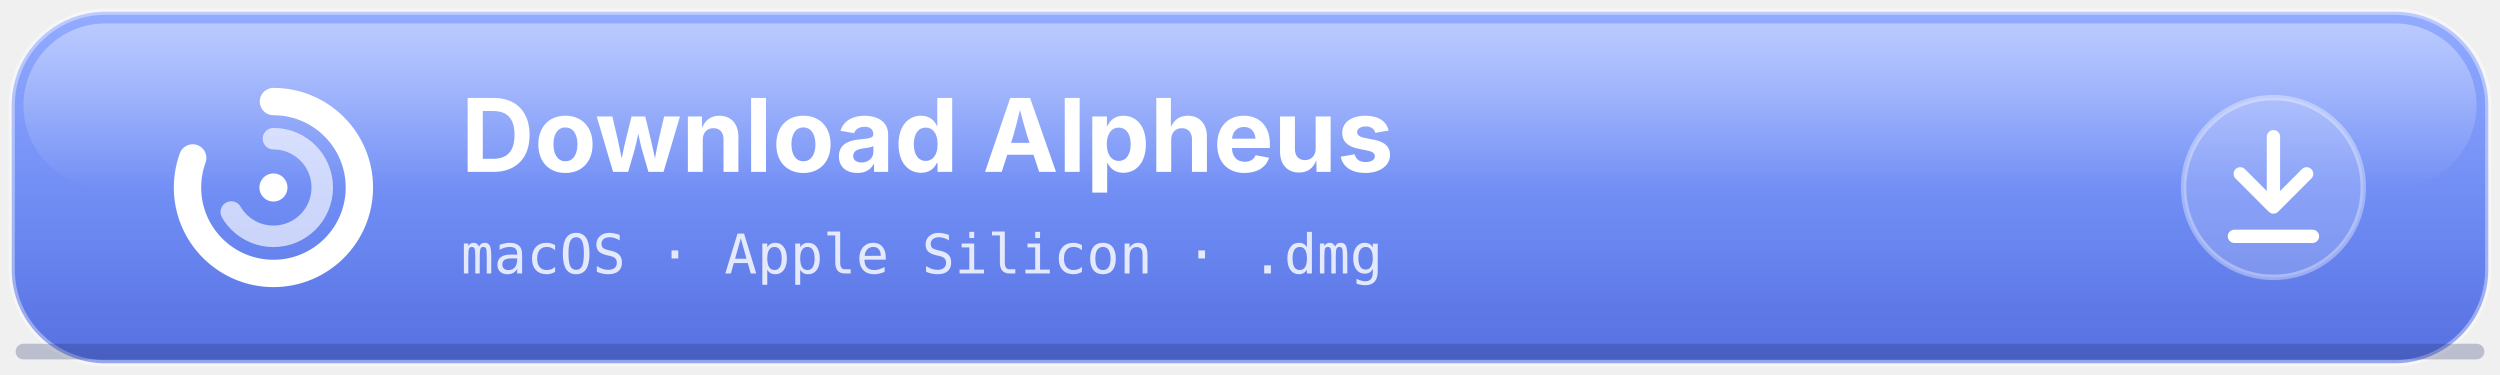
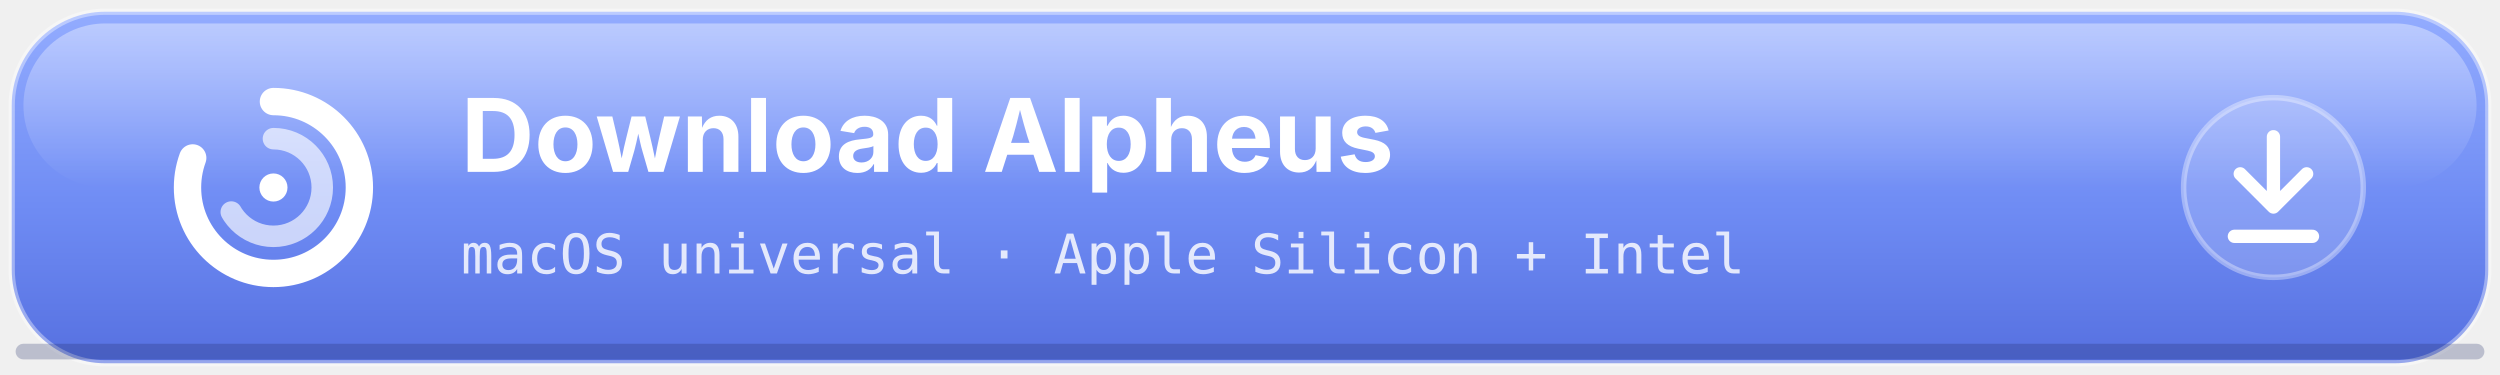
<svg xmlns="http://www.w3.org/2000/svg" width="640" height="96" viewBox="0 0 640 96" fill="none" role="img" aria-label="Download Alpheus for macOS">
  <defs>
    <linearGradient id="bg" x1="0" y1="0" x2="0" y2="1">
      <stop offset="0" stop-color="#93ACFF" />
      <stop offset="0.55" stop-color="#6F8CF4" />
      <stop offset="1" stop-color="#5670E0" />
    </linearGradient>
    <linearGradient id="gloss" x1="0" y1="0" x2="0" y2="1">
      <stop offset="0" stop-color="#FFFFFF" stop-opacity="0.38" />
      <stop offset="1" stop-color="#FFFFFF" stop-opacity="0" />
    </linearGradient>
  </defs>
  <rect x="3" y="3" width="634" height="90" rx="24" fill="url(#bg)" />
  <rect x="3" y="3" width="634" height="90" rx="24" stroke="#FFFFFF" stroke-opacity="0.38" stroke-width="1.6" />
  <rect x="6" y="6" width="628" height="42" rx="21" fill="url(#gloss)" />
  <rect x="4" y="88" width="632" height="4" rx="2" fill="#1E2B66" fill-opacity="0.25" />
  <g transform="rotate(-90 70 48)">
    <circle cx="70" cy="48" r="22" stroke="#FFFFFF" stroke-width="7" stroke-linecap="round" stroke-dasharray="111.4 138.2" />
    <circle cx="70" cy="48" r="12.5" stroke="#FFFFFF" stroke-width="5.5" stroke-linecap="round" stroke-dasharray="52.3 78.5" opacity="0.65" />
  </g>
  <circle cx="70" cy="48" r="3.6" fill="#FFFFFF" />
  <text x="118" y="44" font-family="-apple-system,'SF Pro Display','Segoe UI',system-ui,sans-serif" font-size="26" font-weight="700" fill="#FFFFFF">Download Alpheus</text>
-   <text x="118" y="70" font-family="ui-monospace,'SF Mono',Menlo,monospace" font-size="14" font-weight="500" fill="#FFFFFF" fill-opacity="0.82">macOS · Apple Silicon · .dmg</text>
+   <text x="118" y="70" font-family="ui-monospace,'SF Mono',Menlo,monospace" font-size="14" font-weight="500" fill="#FFFFFF" fill-opacity="0.82">macOS universal · Apple Silicon + Intel</text>
  <circle cx="582" cy="48" r="23" fill="#FFFFFF" fill-opacity="0.17" />
  <circle cx="582" cy="48" r="23" stroke="#FFFFFF" stroke-opacity="0.35" stroke-width="1.4" />
  <path d="M582 35v17.5M573.5 44.5l8.5 8.5 8.5-8.5" stroke="#FFFFFF" stroke-width="3.4" stroke-linecap="round" stroke-linejoin="round" />
  <path d="M572 60.5h20" stroke="#FFFFFF" stroke-width="3.4" stroke-linecap="round" />
</svg>
